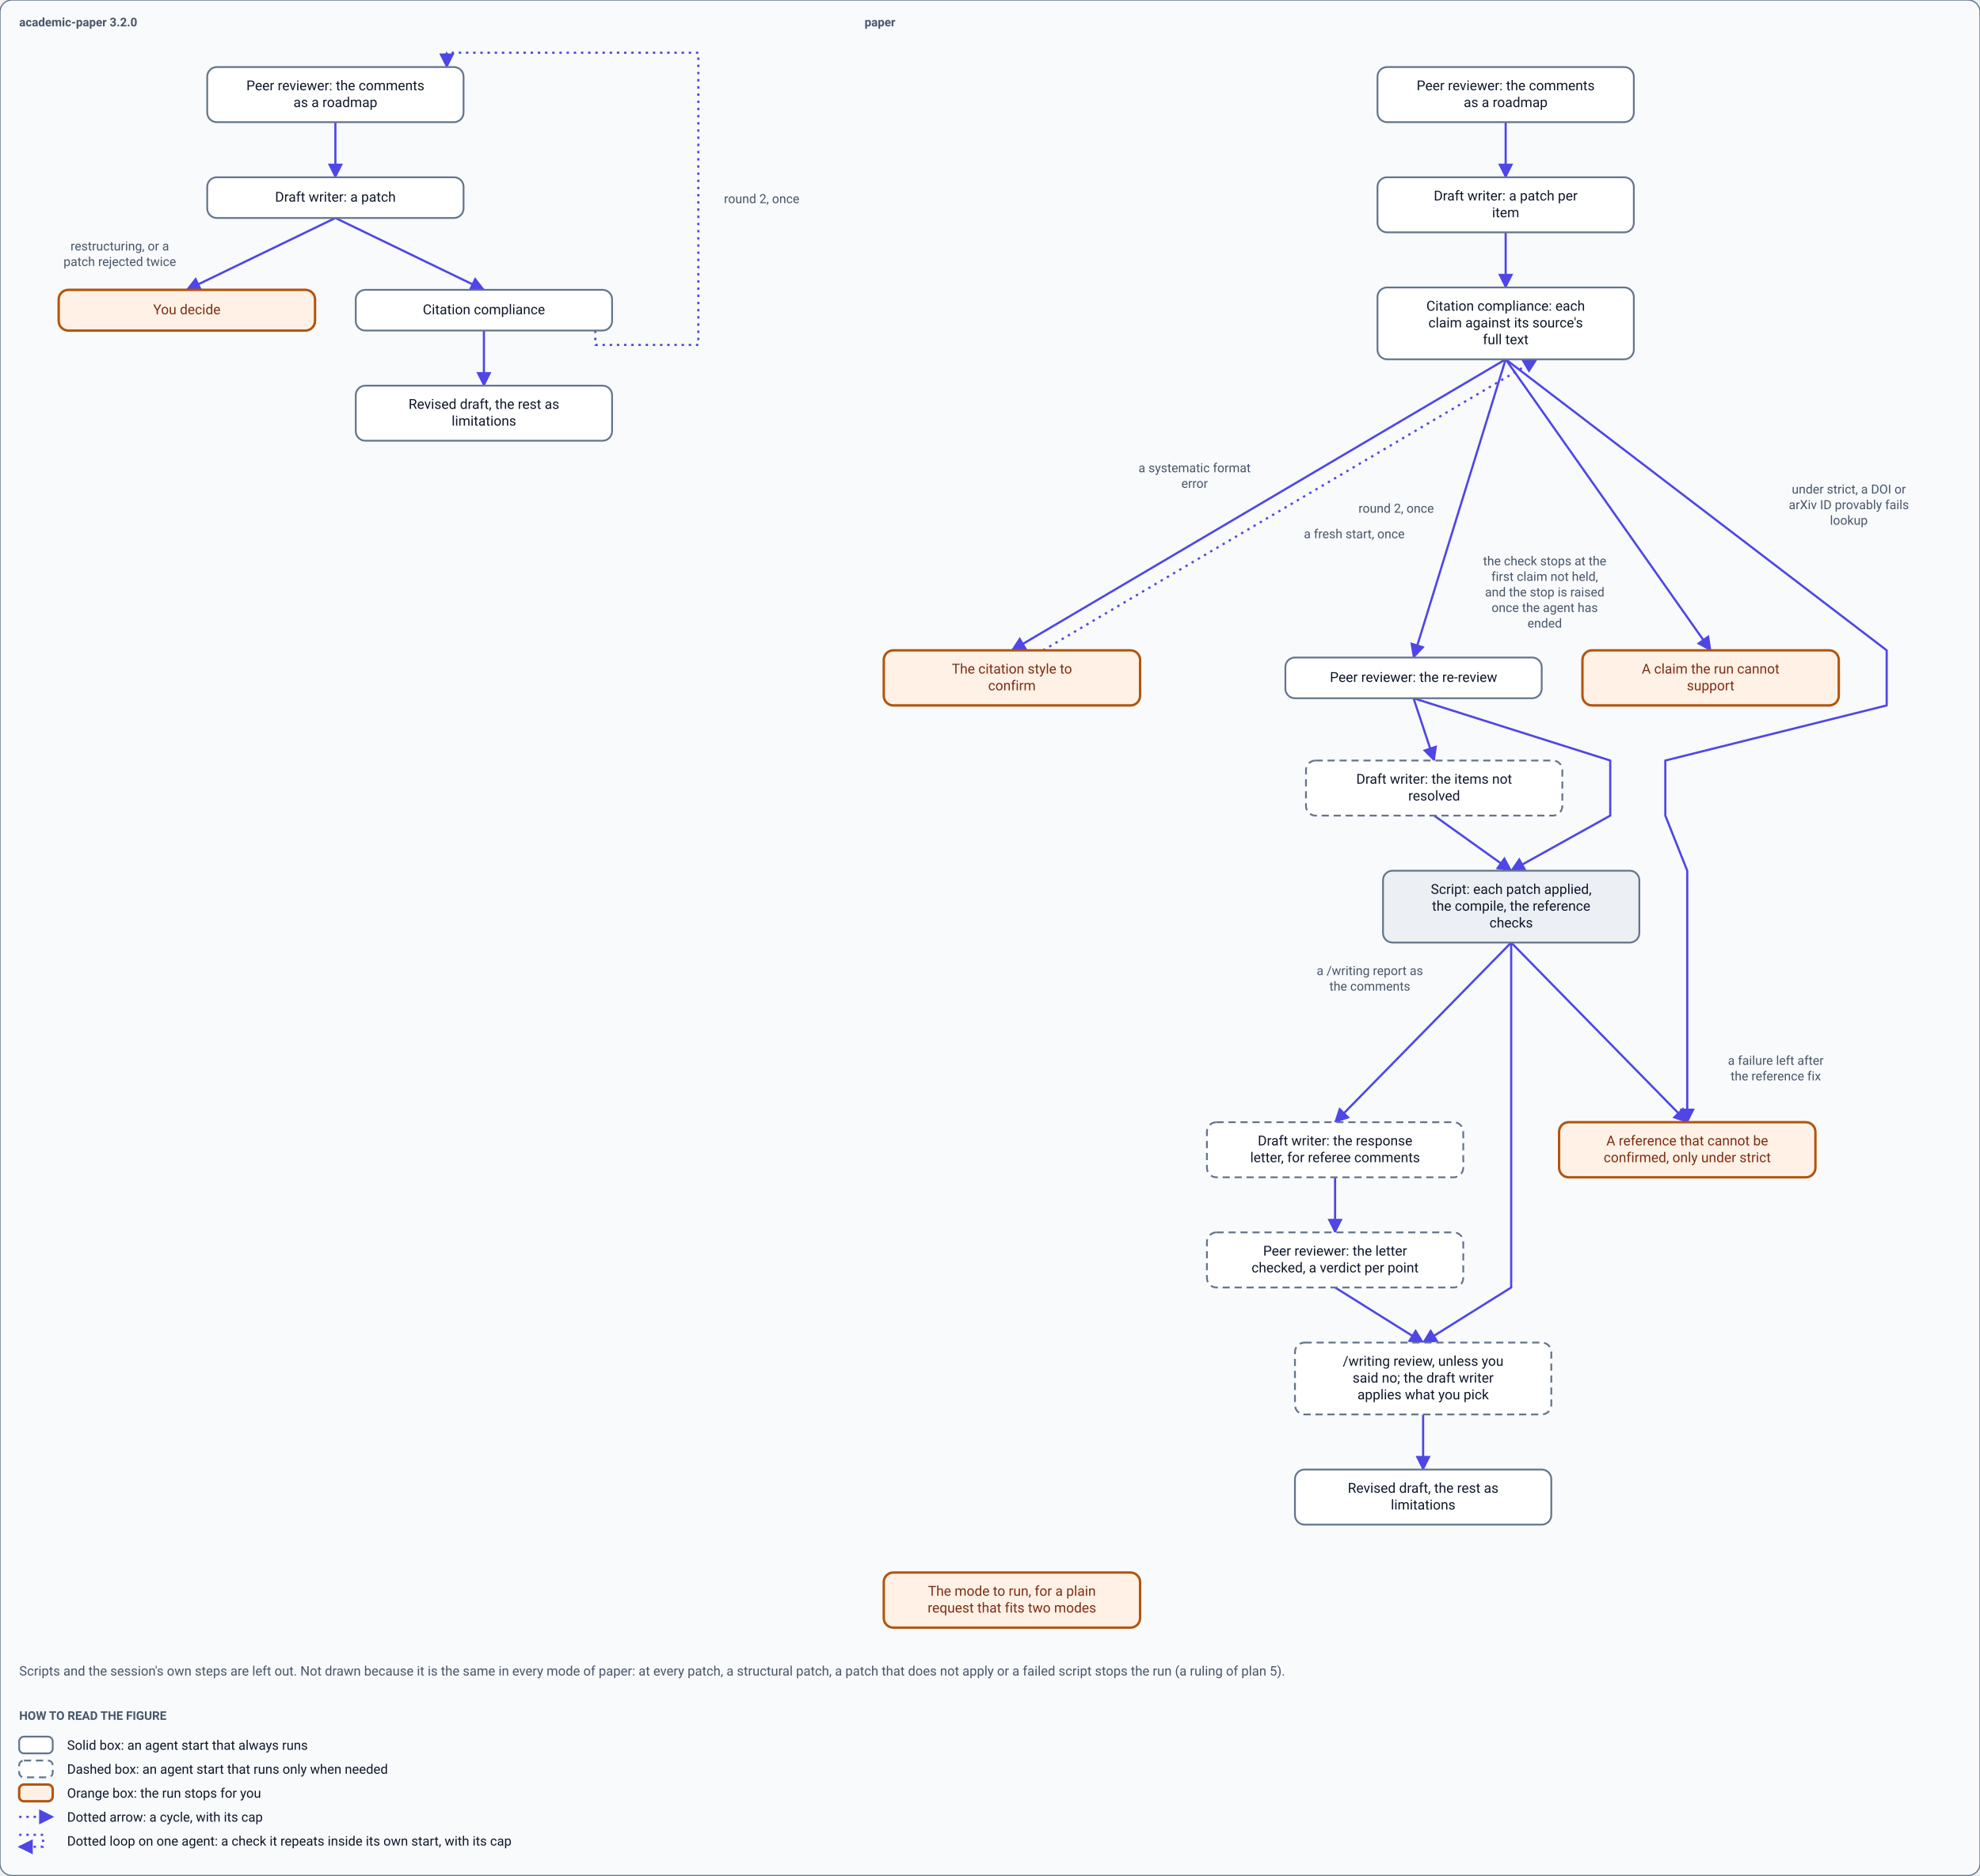
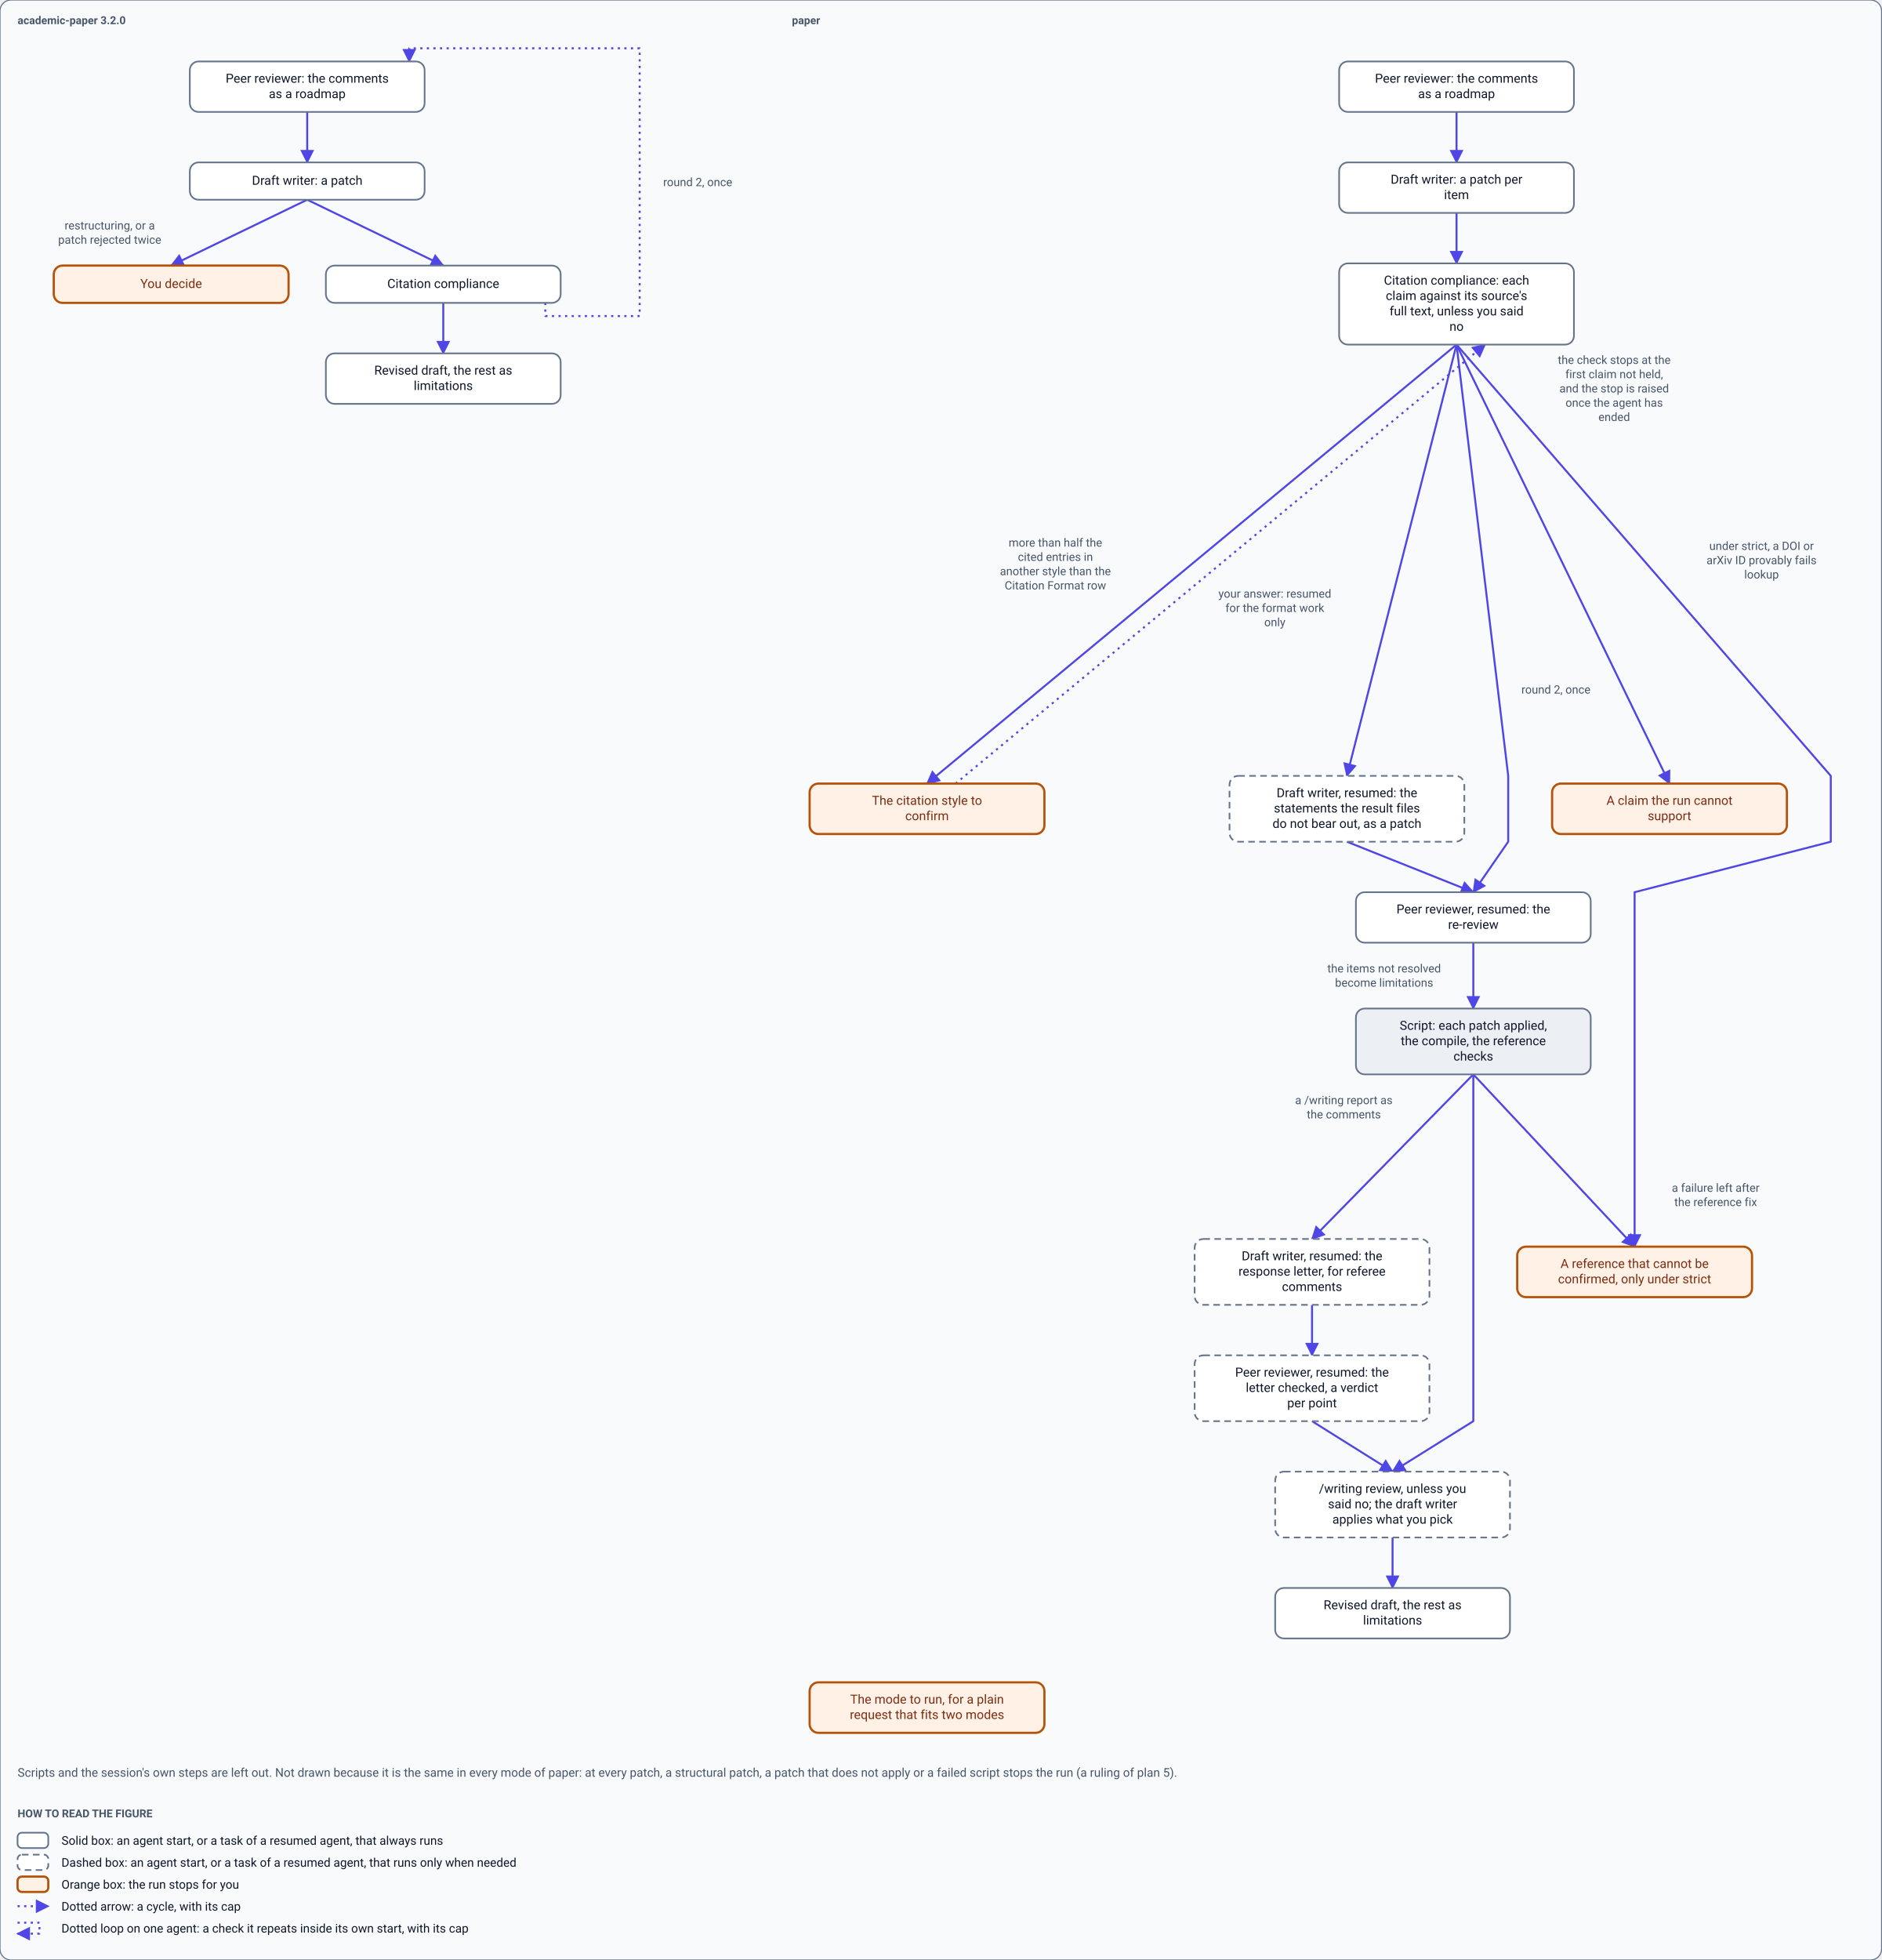
- <svg xmlns="http://www.w3.org/2000/svg" viewBox="0 0 1653 1566" width="1653" height="1566" role="img" aria-label="The revision mode, simple view. Boxes: academic-paper 3.2.0: Peer reviewer: the comments as a roadmap (agent); Draft writer: a patch (agent); You decide (stop); Citation compliance (agent); Revised draft, the rest as limitations (agent) | paper: Peer reviewer: the comments as a roadmap (agent); Draft writer: a patch per item (agent); Citation compliance: each claim against its source's full text (agent); The citation style to confirm (stop); A claim the run cannot support (stop); A reference that cannot be confirmed, only under strict (stop); Peer reviewer: the re-review (agent); Draft writer: the items not resolved (agent, only when needed); Script: each patch applied, the compile, the reference checks (script); Draft writer: the response letter, for referee comments (agent, only when needed); Peer reviewer: the letter checked, a verdict per point (agent, only when needed); /writing review, unless you said no; the draft writer applies what you pick (agent, only when needed); Revised draft, the rest as limitations (agent); The mode to run, for a plain request that fits two modes (stop).">
+ <svg xmlns="http://www.w3.org/2000/svg" viewBox="0 0 1714.9 1786" width="1714.9" height="1786" role="img" aria-label="The revision mode, simple view. Boxes: academic-paper 3.2.0: Peer reviewer: the comments as a roadmap (agent); Draft writer: a patch (agent); You decide (stop); Citation compliance (agent); Revised draft, the rest as limitations (agent) | paper: Peer reviewer: the comments as a roadmap (agent); Draft writer: a patch per item (agent); Citation compliance: each claim against its source's full text, unless you said no (agent); The citation style to confirm (stop); A claim the run cannot support (stop); A reference that cannot be confirmed, only under strict (stop); Draft writer, resumed: the statements the result files do not bear out, as a patch (agent, only when needed); Peer reviewer, resumed: the re-review (agent); Script: each patch applied, the compile, the reference checks (script); Draft writer, resumed: the response letter, for referee comments (agent, only when needed); Peer reviewer, resumed: the letter checked, a verdict per point (agent, only when needed); /writing review, unless you said no; the draft writer applies what you pick (agent, only when needed); Revised draft, the rest as limitations (agent); The mode to run, for a plain request that fits two modes (stop).">
  <defs>
    <marker id="arrow" viewBox="0 0 10 10" refX="9" refY="5" markerWidth="7" markerHeight="7" orient="auto">
      <path d="M0,0 L10,5 L0,10 z" fill="#4f46e5" />
    </marker>
  </defs>
-   <rect x="0" y="0" width="1653" height="1566" rx="10" fill="#f8fafc" stroke="#64748b" />
+   <rect x="0" y="0" width="1714.9" height="1786" rx="10" fill="#f8fafc" stroke="#64748b" />
  <text x="16" y="22" font-family="ui-sans-serif, -apple-system, 'Segoe UI', Roboto, Helvetica, Arial, sans-serif" font-size="10" fill="#475569" font-weight="700" text-anchor="start">academic-paper 3.2.0</text>
  <path d="M280,102 L280,148" fill="none" stroke="#4f46e5" stroke-width="1.8" marker-end="url(#arrow)" stroke-linejoin="round" />
  <path d="M280,182 L156,242" fill="none" stroke="#4f46e5" stroke-width="1.8" marker-end="url(#arrow)" stroke-linejoin="round" />
  <path d="M280,182 L404,242" fill="none" stroke="#4f46e5" stroke-width="1.8" marker-end="url(#arrow)" stroke-linejoin="round" />
  <path d="M404,276 L404,322" fill="none" stroke="#4f46e5" stroke-width="1.8" marker-end="url(#arrow)" stroke-linejoin="round" />
  <path d="M497,276 L497,288 L583,288 L583,44 L373,44 L373,56" fill="none" stroke="#4f46e5" stroke-width="1.8" stroke-dasharray="2 4" marker-end="url(#arrow)" stroke-linejoin="round" />
  <rect x="173" y="56" width="214" height="46" rx="8" fill="#ffffff" stroke="#64748b" stroke-width="1.5" />
  <text x="280" y="75.4" font-family="ui-sans-serif, -apple-system, 'Segoe UI', Roboto, Helvetica, Arial, sans-serif" font-size="11.5" fill="#0f172a" font-weight="400" text-anchor="middle">Peer reviewer: the comments</text>
  <text x="280" y="89.4" font-family="ui-sans-serif, -apple-system, 'Segoe UI', Roboto, Helvetica, Arial, sans-serif" font-size="11.5" fill="#0f172a" font-weight="400" text-anchor="middle">as a roadmap</text>
  <rect x="173" y="148" width="214" height="34" rx="8" fill="#ffffff" stroke="#64748b" stroke-width="1.5" />
  <text x="280" y="168.4" font-family="ui-sans-serif, -apple-system, 'Segoe UI', Roboto, Helvetica, Arial, sans-serif" font-size="11.5" fill="#0f172a" font-weight="400" text-anchor="middle">Draft writer: a patch</text>
  <rect x="49" y="242" width="214" height="34" rx="8" fill="#fff1e6" stroke="#b45309" stroke-width="2" />
  <text x="156" y="262.4" font-family="ui-sans-serif, -apple-system, 'Segoe UI', Roboto, Helvetica, Arial, sans-serif" font-size="11.5" fill="#7c2d12" font-weight="400" text-anchor="middle">You decide</text>
  <rect x="297" y="242" width="214" height="34" rx="8" fill="#ffffff" stroke="#64748b" stroke-width="1.5" />
  <text x="404" y="262.4" font-family="ui-sans-serif, -apple-system, 'Segoe UI', Roboto, Helvetica, Arial, sans-serif" font-size="11.5" fill="#0f172a" font-weight="400" text-anchor="middle">Citation compliance</text>
  <rect x="297" y="322" width="214" height="46" rx="8" fill="#ffffff" stroke="#64748b" stroke-width="1.5" />
  <text x="404" y="341.4" font-family="ui-sans-serif, -apple-system, 'Segoe UI', Roboto, Helvetica, Arial, sans-serif" font-size="11.5" fill="#0f172a" font-weight="400" text-anchor="middle">Revised draft, the rest as</text>
  <text x="404" y="355.4" font-family="ui-sans-serif, -apple-system, 'Segoe UI', Roboto, Helvetica, Arial, sans-serif" font-size="11.5" fill="#0f172a" font-weight="400" text-anchor="middle">limitations</text>
  <text x="100" y="209.1" font-family="ui-sans-serif, -apple-system, 'Segoe UI', Roboto, Helvetica, Arial, sans-serif" font-size="10.5" fill="#475569" font-weight="400" text-anchor="middle" stroke="#f8fafc" stroke-width="4" stroke-linejoin="round" paint-order="stroke">restructuring, or a</text>
  <text x="100" y="222.1" font-family="ui-sans-serif, -apple-system, 'Segoe UI', Roboto, Helvetica, Arial, sans-serif" font-size="10.5" fill="#475569" font-weight="400" text-anchor="middle" stroke="#f8fafc" stroke-width="4" stroke-linejoin="round" paint-order="stroke">patch rejected twice</text>
  <text x="635.9" y="169.6" font-family="ui-sans-serif, -apple-system, 'Segoe UI', Roboto, Helvetica, Arial, sans-serif" font-size="10.5" fill="#475569" font-weight="400" text-anchor="middle" stroke="#f8fafc" stroke-width="4" stroke-linejoin="round" paint-order="stroke">round 2, once</text>
  <text x="721.8" y="22" font-family="ui-sans-serif, -apple-system, 'Segoe UI', Roboto, Helvetica, Arial, sans-serif" font-size="10" fill="#475569" font-weight="700" text-anchor="start">paper</text>
-   <path d="M1257,102 L1257,148" fill="none" stroke="#4f46e5" stroke-width="1.8" marker-end="url(#arrow)" stroke-linejoin="round" />
-   <path d="M1257,194 L1257,240" fill="none" stroke="#4f46e5" stroke-width="1.8" marker-end="url(#arrow)" stroke-linejoin="round" />
-   <path d="M1257,300 L844.8,543" fill="none" stroke="#4f46e5" stroke-width="1.8" marker-end="url(#arrow)" stroke-linejoin="round" />
-   <path d="M1257,300 L1428.1,543" fill="none" stroke="#4f46e5" stroke-width="1.8" marker-end="url(#arrow)" stroke-linejoin="round" />
-   <path d="M1257,300 L1575.1,543 L1575.1,589 L1390.3,635 L1390.3,681 L1408.6,727 L1408.6,787 L1408.6,937" fill="none" stroke="#4f46e5" stroke-width="1.8" marker-end="url(#arrow)" stroke-linejoin="round" />
-   <path d="M1257,300 L1180.1,549" fill="none" stroke="#4f46e5" stroke-width="1.8" marker-end="url(#arrow)" stroke-linejoin="round" />
-   <path d="M1180.1,583 L1197.3,635" fill="none" stroke="#4f46e5" stroke-width="1.8" marker-end="url(#arrow)" stroke-linejoin="round" />
-   <path d="M1197.3,681 L1261.6,727" fill="none" stroke="#4f46e5" stroke-width="1.8" marker-end="url(#arrow)" stroke-linejoin="round" />
-   <path d="M1180.1,583 L1344.3,635 L1344.3,681 L1261.6,727" fill="none" stroke="#4f46e5" stroke-width="1.8" marker-end="url(#arrow)" stroke-linejoin="round" />
-   <path d="M1261.6,787 L1408.6,937" fill="none" stroke="#4f46e5" stroke-width="1.8" marker-end="url(#arrow)" stroke-linejoin="round" />
-   <path d="M1261.6,787 L1114.6,937" fill="none" stroke="#4f46e5" stroke-width="1.8" marker-end="url(#arrow)" stroke-linejoin="round" />
-   <path d="M1114.6,983 L1114.6,1029" fill="none" stroke="#4f46e5" stroke-width="1.8" marker-end="url(#arrow)" stroke-linejoin="round" />
-   <path d="M1114.6,1075 L1188.1,1121" fill="none" stroke="#4f46e5" stroke-width="1.8" marker-end="url(#arrow)" stroke-linejoin="round" />
-   <path d="M1261.6,787 L1261.6,937 L1261.6,983 L1261.6,1029 L1261.6,1075 L1188.1,1121" fill="none" stroke="#4f46e5" stroke-width="1.8" marker-end="url(#arrow)" stroke-linejoin="round" />
-   <path d="M1188.1,1181 L1188.1,1227" fill="none" stroke="#4f46e5" stroke-width="1.8" marker-end="url(#arrow)" stroke-linejoin="round" />
-   <path d="M870.8,543 L1283,300" fill="none" stroke="#4f46e5" stroke-width="1.8" stroke-dasharray="2 4" marker-end="url(#arrow)" stroke-linejoin="round" />
-   <rect x="1150" y="56" width="214" height="46" rx="8" fill="#ffffff" stroke="#64748b" stroke-width="1.5" />
-   <text x="1257" y="75.4" font-family="ui-sans-serif, -apple-system, 'Segoe UI', Roboto, Helvetica, Arial, sans-serif" font-size="11.5" fill="#0f172a" font-weight="400" text-anchor="middle">Peer reviewer: the comments</text>
-   <text x="1257" y="89.4" font-family="ui-sans-serif, -apple-system, 'Segoe UI', Roboto, Helvetica, Arial, sans-serif" font-size="11.5" fill="#0f172a" font-weight="400" text-anchor="middle">as a roadmap</text>
-   <rect x="1150" y="148" width="214" height="46" rx="8" fill="#ffffff" stroke="#64748b" stroke-width="1.5" />
-   <text x="1257" y="167.4" font-family="ui-sans-serif, -apple-system, 'Segoe UI', Roboto, Helvetica, Arial, sans-serif" font-size="11.5" fill="#0f172a" font-weight="400" text-anchor="middle">Draft writer: a patch per</text>
-   <text x="1257" y="181.4" font-family="ui-sans-serif, -apple-system, 'Segoe UI', Roboto, Helvetica, Arial, sans-serif" font-size="11.5" fill="#0f172a" font-weight="400" text-anchor="middle">item</text>
-   <rect x="1150" y="240" width="214" height="60" rx="8" fill="#ffffff" stroke="#64748b" stroke-width="1.5" />
-   <text x="1257" y="259.4" font-family="ui-sans-serif, -apple-system, 'Segoe UI', Roboto, Helvetica, Arial, sans-serif" font-size="11.5" fill="#0f172a" font-weight="400" text-anchor="middle">Citation compliance: each</text>
-   <text x="1257" y="273.4" font-family="ui-sans-serif, -apple-system, 'Segoe UI', Roboto, Helvetica, Arial, sans-serif" font-size="11.5" fill="#0f172a" font-weight="400" text-anchor="middle">claim against its source's</text>
-   <text x="1257" y="287.4" font-family="ui-sans-serif, -apple-system, 'Segoe UI', Roboto, Helvetica, Arial, sans-serif" font-size="11.5" fill="#0f172a" font-weight="400" text-anchor="middle">full text</text>
-   <rect x="737.8" y="543" width="214" height="46" rx="8" fill="#fff1e6" stroke="#b45309" stroke-width="2" />
-   <text x="844.8" y="562.4" font-family="ui-sans-serif, -apple-system, 'Segoe UI', Roboto, Helvetica, Arial, sans-serif" font-size="11.5" fill="#7c2d12" font-weight="400" text-anchor="middle">The citation style to</text>
-   <text x="844.8" y="576.4" font-family="ui-sans-serif, -apple-system, 'Segoe UI', Roboto, Helvetica, Arial, sans-serif" font-size="11.5" fill="#7c2d12" font-weight="400" text-anchor="middle">confirm</text>
-   <rect x="1321.1" y="543" width="214" height="46" rx="8" fill="#fff1e6" stroke="#b45309" stroke-width="2" />
-   <text x="1428.1" y="562.4" font-family="ui-sans-serif, -apple-system, 'Segoe UI', Roboto, Helvetica, Arial, sans-serif" font-size="11.5" fill="#7c2d12" font-weight="400" text-anchor="middle">A claim the run cannot</text>
-   <text x="1428.1" y="576.4" font-family="ui-sans-serif, -apple-system, 'Segoe UI', Roboto, Helvetica, Arial, sans-serif" font-size="11.5" fill="#7c2d12" font-weight="400" text-anchor="middle">support</text>
-   <rect x="1301.6" y="937" width="214" height="46" rx="8" fill="#fff1e6" stroke="#b45309" stroke-width="2" />
-   <text x="1408.6" y="956.4" font-family="ui-sans-serif, -apple-system, 'Segoe UI', Roboto, Helvetica, Arial, sans-serif" font-size="11.5" fill="#7c2d12" font-weight="400" text-anchor="middle">A reference that cannot be</text>
-   <text x="1408.6" y="970.4" font-family="ui-sans-serif, -apple-system, 'Segoe UI', Roboto, Helvetica, Arial, sans-serif" font-size="11.5" fill="#7c2d12" font-weight="400" text-anchor="middle">confirmed, only under strict</text>
-   <rect x="1073.1" y="549" width="214" height="34" rx="8" fill="#ffffff" stroke="#64748b" stroke-width="1.5" />
-   <text x="1180.1" y="569.4" font-family="ui-sans-serif, -apple-system, 'Segoe UI', Roboto, Helvetica, Arial, sans-serif" font-size="11.5" fill="#0f172a" font-weight="400" text-anchor="middle">Peer reviewer: the re-review</text>
-   <rect x="1090.3" y="635" width="214" height="46" rx="8" fill="#ffffff" stroke="#64748b" stroke-width="1.5" stroke-dasharray="6 4" />
-   <text x="1197.3" y="654.4" font-family="ui-sans-serif, -apple-system, 'Segoe UI', Roboto, Helvetica, Arial, sans-serif" font-size="11.5" fill="#0f172a" font-weight="400" text-anchor="middle">Draft writer: the items not</text>
-   <text x="1197.3" y="668.4" font-family="ui-sans-serif, -apple-system, 'Segoe UI', Roboto, Helvetica, Arial, sans-serif" font-size="11.5" fill="#0f172a" font-weight="400" text-anchor="middle">resolved</text>
-   <rect x="1154.6" y="727" width="214" height="60" rx="8" fill="#eceff3" stroke="#64748b" stroke-width="1.5" />
-   <text x="1261.6" y="746.4" font-family="ui-sans-serif, -apple-system, 'Segoe UI', Roboto, Helvetica, Arial, sans-serif" font-size="11.5" fill="#0f172a" font-weight="400" text-anchor="middle">Script: each patch applied,</text>
-   <text x="1261.6" y="760.4" font-family="ui-sans-serif, -apple-system, 'Segoe UI', Roboto, Helvetica, Arial, sans-serif" font-size="11.5" fill="#0f172a" font-weight="400" text-anchor="middle">the compile, the reference</text>
-   <text x="1261.6" y="774.4" font-family="ui-sans-serif, -apple-system, 'Segoe UI', Roboto, Helvetica, Arial, sans-serif" font-size="11.5" fill="#0f172a" font-weight="400" text-anchor="middle">checks</text>
-   <rect x="1007.6" y="937" width="214" height="46" rx="8" fill="#ffffff" stroke="#64748b" stroke-width="1.5" stroke-dasharray="6 4" />
-   <text x="1114.6" y="956.4" font-family="ui-sans-serif, -apple-system, 'Segoe UI', Roboto, Helvetica, Arial, sans-serif" font-size="11.5" fill="#0f172a" font-weight="400" text-anchor="middle">Draft writer: the response</text>
-   <text x="1114.6" y="970.4" font-family="ui-sans-serif, -apple-system, 'Segoe UI', Roboto, Helvetica, Arial, sans-serif" font-size="11.5" fill="#0f172a" font-weight="400" text-anchor="middle">letter, for referee comments</text>
-   <rect x="1007.6" y="1029" width="214" height="46" rx="8" fill="#ffffff" stroke="#64748b" stroke-width="1.5" stroke-dasharray="6 4" />
-   <text x="1114.6" y="1048.4" font-family="ui-sans-serif, -apple-system, 'Segoe UI', Roboto, Helvetica, Arial, sans-serif" font-size="11.5" fill="#0f172a" font-weight="400" text-anchor="middle">Peer reviewer: the letter</text>
-   <text x="1114.6" y="1062.4" font-family="ui-sans-serif, -apple-system, 'Segoe UI', Roboto, Helvetica, Arial, sans-serif" font-size="11.5" fill="#0f172a" font-weight="400" text-anchor="middle">checked, a verdict per point</text>
-   <rect x="1081.1" y="1121" width="214" height="60" rx="8" fill="#ffffff" stroke="#64748b" stroke-width="1.5" stroke-dasharray="6 4" />
-   <text x="1188.1" y="1140.4" font-family="ui-sans-serif, -apple-system, 'Segoe UI', Roboto, Helvetica, Arial, sans-serif" font-size="11.5" fill="#0f172a" font-weight="400" text-anchor="middle">/writing review, unless you</text>
-   <text x="1188.1" y="1154.4" font-family="ui-sans-serif, -apple-system, 'Segoe UI', Roboto, Helvetica, Arial, sans-serif" font-size="11.5" fill="#0f172a" font-weight="400" text-anchor="middle">said no; the draft writer</text>
-   <text x="1188.1" y="1168.4" font-family="ui-sans-serif, -apple-system, 'Segoe UI', Roboto, Helvetica, Arial, sans-serif" font-size="11.5" fill="#0f172a" font-weight="400" text-anchor="middle">applies what you pick</text>
-   <rect x="1081.1" y="1227" width="214" height="46" rx="8" fill="#ffffff" stroke="#64748b" stroke-width="1.5" />
-   <text x="1188.1" y="1246.4" font-family="ui-sans-serif, -apple-system, 'Segoe UI', Roboto, Helvetica, Arial, sans-serif" font-size="11.5" fill="#0f172a" font-weight="400" text-anchor="middle">Revised draft, the rest as</text>
-   <text x="1188.1" y="1260.4" font-family="ui-sans-serif, -apple-system, 'Segoe UI', Roboto, Helvetica, Arial, sans-serif" font-size="11.5" fill="#0f172a" font-weight="400" text-anchor="middle">limitations</text>
-   <rect x="737.8" y="1313" width="214" height="46" rx="8" fill="#fff1e6" stroke="#b45309" stroke-width="2" />
-   <text x="844.8" y="1332.4" font-family="ui-sans-serif, -apple-system, 'Segoe UI', Roboto, Helvetica, Arial, sans-serif" font-size="11.5" fill="#7c2d12" font-weight="400" text-anchor="middle">The mode to run, for a plain</text>
-   <text x="844.8" y="1346.4" font-family="ui-sans-serif, -apple-system, 'Segoe UI', Roboto, Helvetica, Arial, sans-serif" font-size="11.5" fill="#7c2d12" font-weight="400" text-anchor="middle">request that fits two modes</text>
-   <text x="997.3" y="394.3" font-family="ui-sans-serif, -apple-system, 'Segoe UI', Roboto, Helvetica, Arial, sans-serif" font-size="10.5" fill="#475569" font-weight="400" text-anchor="middle" stroke="#f8fafc" stroke-width="4" stroke-linejoin="round" paint-order="stroke">a systematic format</text>
-   <text x="997.3" y="407.3" font-family="ui-sans-serif, -apple-system, 'Segoe UI', Roboto, Helvetica, Arial, sans-serif" font-size="10.5" fill="#475569" font-weight="400" text-anchor="middle" stroke="#f8fafc" stroke-width="4" stroke-linejoin="round" paint-order="stroke">error</text>
-   <text x="1289.6" y="472" font-family="ui-sans-serif, -apple-system, 'Segoe UI', Roboto, Helvetica, Arial, sans-serif" font-size="10.5" fill="#475569" font-weight="400" text-anchor="middle" stroke="#f8fafc" stroke-width="4" stroke-linejoin="round" paint-order="stroke">the check stops at the</text>
-   <text x="1289.6" y="485" font-family="ui-sans-serif, -apple-system, 'Segoe UI', Roboto, Helvetica, Arial, sans-serif" font-size="10.5" fill="#475569" font-weight="400" text-anchor="middle" stroke="#f8fafc" stroke-width="4" stroke-linejoin="round" paint-order="stroke">first claim not held,</text>
-   <text x="1289.6" y="498" font-family="ui-sans-serif, -apple-system, 'Segoe UI', Roboto, Helvetica, Arial, sans-serif" font-size="10.5" fill="#475569" font-weight="400" text-anchor="middle" stroke="#f8fafc" stroke-width="4" stroke-linejoin="round" paint-order="stroke">and the stop is raised</text>
-   <text x="1289.6" y="511" font-family="ui-sans-serif, -apple-system, 'Segoe UI', Roboto, Helvetica, Arial, sans-serif" font-size="10.5" fill="#475569" font-weight="400" text-anchor="middle" stroke="#f8fafc" stroke-width="4" stroke-linejoin="round" paint-order="stroke">once the agent has</text>
-   <text x="1289.6" y="524" font-family="ui-sans-serif, -apple-system, 'Segoe UI', Roboto, Helvetica, Arial, sans-serif" font-size="10.5" fill="#475569" font-weight="400" text-anchor="middle" stroke="#f8fafc" stroke-width="4" stroke-linejoin="round" paint-order="stroke">ended</text>
-   <text x="1543.5" y="412.1" font-family="ui-sans-serif, -apple-system, 'Segoe UI', Roboto, Helvetica, Arial, sans-serif" font-size="10.5" fill="#475569" font-weight="400" text-anchor="middle" stroke="#f8fafc" stroke-width="4" stroke-linejoin="round" paint-order="stroke">under strict, a DOI or</text>
-   <text x="1543.5" y="425.1" font-family="ui-sans-serif, -apple-system, 'Segoe UI', Roboto, Helvetica, Arial, sans-serif" font-size="10.5" fill="#475569" font-weight="400" text-anchor="middle" stroke="#f8fafc" stroke-width="4" stroke-linejoin="round" paint-order="stroke">arXiv ID provably fails</text>
-   <text x="1543.5" y="438.1" font-family="ui-sans-serif, -apple-system, 'Segoe UI', Roboto, Helvetica, Arial, sans-serif" font-size="10.5" fill="#475569" font-weight="400" text-anchor="middle" stroke="#f8fafc" stroke-width="4" stroke-linejoin="round" paint-order="stroke">lookup</text>
-   <text x="1165.6" y="428.1" font-family="ui-sans-serif, -apple-system, 'Segoe UI', Roboto, Helvetica, Arial, sans-serif" font-size="10.5" fill="#475569" font-weight="400" text-anchor="middle" stroke="#f8fafc" stroke-width="4" stroke-linejoin="round" paint-order="stroke">round 2, once</text>
-   <text x="1482.5" y="889.1" font-family="ui-sans-serif, -apple-system, 'Segoe UI', Roboto, Helvetica, Arial, sans-serif" font-size="10.5" fill="#475569" font-weight="400" text-anchor="middle" stroke="#f8fafc" stroke-width="4" stroke-linejoin="round" paint-order="stroke">a failure left after</text>
-   <text x="1482.5" y="902.1" font-family="ui-sans-serif, -apple-system, 'Segoe UI', Roboto, Helvetica, Arial, sans-serif" font-size="10.5" fill="#475569" font-weight="400" text-anchor="middle" stroke="#f8fafc" stroke-width="4" stroke-linejoin="round" paint-order="stroke">the reference fix</text>
-   <text x="1143.6" y="814.1" font-family="ui-sans-serif, -apple-system, 'Segoe UI', Roboto, Helvetica, Arial, sans-serif" font-size="10.5" fill="#475569" font-weight="400" text-anchor="middle" stroke="#f8fafc" stroke-width="4" stroke-linejoin="round" paint-order="stroke">a /writing report as</text>
-   <text x="1143.6" y="827.1" font-family="ui-sans-serif, -apple-system, 'Segoe UI', Roboto, Helvetica, Arial, sans-serif" font-size="10.5" fill="#475569" font-weight="400" text-anchor="middle" stroke="#f8fafc" stroke-width="4" stroke-linejoin="round" paint-order="stroke">the comments</text>
-   <text x="1130.6" y="449.4" font-family="ui-sans-serif, -apple-system, 'Segoe UI', Roboto, Helvetica, Arial, sans-serif" font-size="10.5" fill="#475569" font-weight="400" text-anchor="middle" stroke="#f8fafc" stroke-width="4" stroke-linejoin="round" paint-order="stroke">a fresh start, once</text>
-   <text x="16" y="1399" font-family="ui-sans-serif, -apple-system, 'Segoe UI', Roboto, Helvetica, Arial, sans-serif" font-size="11" fill="#475569" font-weight="400" text-anchor="start">Scripts and the session's own steps are left out. Not drawn because it is the same in every mode of paper: at every patch, a structural patch, a patch that does not apply or a failed script stops the run (a ruling of plan 5).</text>
-   <text x="16" y="1436" font-family="ui-sans-serif, -apple-system, 'Segoe UI', Roboto, Helvetica, Arial, sans-serif" font-size="10" fill="#475569" font-weight="700" text-anchor="start">HOW TO READ THE FIGURE</text>
-   <rect x="16" y="1450" width="28" height="14" rx="4" fill="#ffffff" stroke="#64748b" stroke-width="1.5" />
-   <text x="56" y="1461" font-family="ui-sans-serif, -apple-system, 'Segoe UI', Roboto, Helvetica, Arial, sans-serif" font-size="11" fill="#0f172a" font-weight="400" text-anchor="start">Solid box: an agent start that always runs</text>
-   <rect x="16" y="1470" width="28" height="14" rx="4" fill="#ffffff" stroke="#64748b" stroke-width="1.5" stroke-dasharray="6 4" />
-   <text x="56" y="1481" font-family="ui-sans-serif, -apple-system, 'Segoe UI', Roboto, Helvetica, Arial, sans-serif" font-size="11" fill="#0f172a" font-weight="400" text-anchor="start">Dashed box: an agent start that runs only when needed</text>
-   <rect x="16" y="1490" width="28" height="14" rx="4" fill="#fff1e6" stroke="#b45309" stroke-width="2" />
-   <text x="56" y="1501" font-family="ui-sans-serif, -apple-system, 'Segoe UI', Roboto, Helvetica, Arial, sans-serif" font-size="11" fill="#0f172a" font-weight="400" text-anchor="start">Orange box: the run stops for you</text>
-   <path d="M16,1517 L44,1517" fill="none" stroke="#4f46e5" stroke-width="1.8" stroke-dasharray="2 4" marker-end="url(#arrow)" stroke-linejoin="round" />
-   <text x="56" y="1521" font-family="ui-sans-serif, -apple-system, 'Segoe UI', Roboto, Helvetica, Arial, sans-serif" font-size="11" fill="#0f172a" font-weight="400" text-anchor="start">Dotted arrow: a cycle, with its cap</text>
-   <path d="M16,1532 L36,1532 L36,1542 L16,1542" fill="none" stroke="#4f46e5" stroke-width="1.8" stroke-dasharray="2 4" marker-end="url(#arrow)" stroke-linejoin="round" />
-   <text x="56" y="1541" font-family="ui-sans-serif, -apple-system, 'Segoe UI', Roboto, Helvetica, Arial, sans-serif" font-size="11" fill="#0f172a" font-weight="400" text-anchor="start">Dotted loop on one agent: a check it repeats inside its own start, with its cap</text>
+   <path d="M1327.5,102 L1327.5,148" fill="none" stroke="#4f46e5" stroke-width="1.8" marker-end="url(#arrow)" stroke-linejoin="round" />
+   <path d="M1327.5,194 L1327.5,240" fill="none" stroke="#4f46e5" stroke-width="1.8" marker-end="url(#arrow)" stroke-linejoin="round" />
+   <path d="M1327.5,314 L844.9,714" fill="none" stroke="#4f46e5" stroke-width="1.8" marker-end="url(#arrow)" stroke-linejoin="round" />
+   <path d="M1327.5,314 L1521.6,714" fill="none" stroke="#4f46e5" stroke-width="1.8" marker-end="url(#arrow)" stroke-linejoin="round" />
+   <path d="M1327.5,314 L1668.6,707 L1668.6,767 L1489.8,813 L1489.8,859 L1489.8,919 L1489.8,979 L1489.8,1136" fill="none" stroke="#4f46e5" stroke-width="1.8" marker-end="url(#arrow)" stroke-linejoin="round" />
+   <path d="M1327.5,314 L1227.6,707" fill="none" stroke="#4f46e5" stroke-width="1.8" marker-end="url(#arrow)" stroke-linejoin="round" />
+   <path d="M1227.6,767 L1342.8,813" fill="none" stroke="#4f46e5" stroke-width="1.8" marker-end="url(#arrow)" stroke-linejoin="round" />
+   <path d="M1327.5,314 L1374.6,707 L1374.6,767 L1342.8,813" fill="none" stroke="#4f46e5" stroke-width="1.8" marker-end="url(#arrow)" stroke-linejoin="round" />
+   <path d="M1342.8,859 L1342.8,919" fill="none" stroke="#4f46e5" stroke-width="1.8" marker-end="url(#arrow)" stroke-linejoin="round" />
+   <path d="M1342.8,979 L1489.8,1136" fill="none" stroke="#4f46e5" stroke-width="1.8" marker-end="url(#arrow)" stroke-linejoin="round" />
+   <path d="M1342.8,979 L1195.8,1129" fill="none" stroke="#4f46e5" stroke-width="1.8" marker-end="url(#arrow)" stroke-linejoin="round" />
+   <path d="M1195.8,1189 L1195.8,1235" fill="none" stroke="#4f46e5" stroke-width="1.8" marker-end="url(#arrow)" stroke-linejoin="round" />
+   <path d="M1195.8,1295 L1269.2,1341" fill="none" stroke="#4f46e5" stroke-width="1.8" marker-end="url(#arrow)" stroke-linejoin="round" />
+   <path d="M1342.8,979 L1342.8,1129 L1342.8,1189 L1342.8,1235 L1342.8,1295 L1269.2,1341" fill="none" stroke="#4f46e5" stroke-width="1.8" marker-end="url(#arrow)" stroke-linejoin="round" />
+   <path d="M1269.2,1401 L1269.2,1447" fill="none" stroke="#4f46e5" stroke-width="1.8" marker-end="url(#arrow)" stroke-linejoin="round" />
+   <path d="M870.9,714 L1353.5,314" fill="none" stroke="#4f46e5" stroke-width="1.8" stroke-dasharray="2 4" marker-end="url(#arrow)" stroke-linejoin="round" />
+   <rect x="1220.5" y="56" width="214" height="46" rx="8" fill="#ffffff" stroke="#64748b" stroke-width="1.5" />
+   <text x="1327.5" y="75.4" font-family="ui-sans-serif, -apple-system, 'Segoe UI', Roboto, Helvetica, Arial, sans-serif" font-size="11.5" fill="#0f172a" font-weight="400" text-anchor="middle">Peer reviewer: the comments</text>
+   <text x="1327.5" y="89.4" font-family="ui-sans-serif, -apple-system, 'Segoe UI', Roboto, Helvetica, Arial, sans-serif" font-size="11.5" fill="#0f172a" font-weight="400" text-anchor="middle">as a roadmap</text>
+   <rect x="1220.5" y="148" width="214" height="46" rx="8" fill="#ffffff" stroke="#64748b" stroke-width="1.5" />
+   <text x="1327.5" y="167.4" font-family="ui-sans-serif, -apple-system, 'Segoe UI', Roboto, Helvetica, Arial, sans-serif" font-size="11.5" fill="#0f172a" font-weight="400" text-anchor="middle">Draft writer: a patch per</text>
+   <text x="1327.5" y="181.4" font-family="ui-sans-serif, -apple-system, 'Segoe UI', Roboto, Helvetica, Arial, sans-serif" font-size="11.5" fill="#0f172a" font-weight="400" text-anchor="middle">item</text>
+   <rect x="1220.5" y="240" width="214" height="74" rx="8" fill="#ffffff" stroke="#64748b" stroke-width="1.5" />
+   <text x="1327.5" y="259.4" font-family="ui-sans-serif, -apple-system, 'Segoe UI', Roboto, Helvetica, Arial, sans-serif" font-size="11.5" fill="#0f172a" font-weight="400" text-anchor="middle">Citation compliance: each</text>
+   <text x="1327.5" y="273.4" font-family="ui-sans-serif, -apple-system, 'Segoe UI', Roboto, Helvetica, Arial, sans-serif" font-size="11.5" fill="#0f172a" font-weight="400" text-anchor="middle">claim against its source's</text>
+   <text x="1327.5" y="287.4" font-family="ui-sans-serif, -apple-system, 'Segoe UI', Roboto, Helvetica, Arial, sans-serif" font-size="11.5" fill="#0f172a" font-weight="400" text-anchor="middle">full text, unless you said</text>
+   <text x="1327.5" y="301.4" font-family="ui-sans-serif, -apple-system, 'Segoe UI', Roboto, Helvetica, Arial, sans-serif" font-size="11.5" fill="#0f172a" font-weight="400" text-anchor="middle">no</text>
+   <rect x="737.9" y="714" width="214" height="46" rx="8" fill="#fff1e6" stroke="#b45309" stroke-width="2" />
+   <text x="844.9" y="733.4" font-family="ui-sans-serif, -apple-system, 'Segoe UI', Roboto, Helvetica, Arial, sans-serif" font-size="11.5" fill="#7c2d12" font-weight="400" text-anchor="middle">The citation style to</text>
+   <text x="844.9" y="747.4" font-family="ui-sans-serif, -apple-system, 'Segoe UI', Roboto, Helvetica, Arial, sans-serif" font-size="11.5" fill="#7c2d12" font-weight="400" text-anchor="middle">confirm</text>
+   <rect x="1414.6" y="714" width="214" height="46" rx="8" fill="#fff1e6" stroke="#b45309" stroke-width="2" />
+   <text x="1521.6" y="733.4" font-family="ui-sans-serif, -apple-system, 'Segoe UI', Roboto, Helvetica, Arial, sans-serif" font-size="11.5" fill="#7c2d12" font-weight="400" text-anchor="middle">A claim the run cannot</text>
+   <text x="1521.6" y="747.4" font-family="ui-sans-serif, -apple-system, 'Segoe UI', Roboto, Helvetica, Arial, sans-serif" font-size="11.5" fill="#7c2d12" font-weight="400" text-anchor="middle">support</text>
+   <rect x="1382.8" y="1136" width="214" height="46" rx="8" fill="#fff1e6" stroke="#b45309" stroke-width="2" />
+   <text x="1489.8" y="1155.4" font-family="ui-sans-serif, -apple-system, 'Segoe UI', Roboto, Helvetica, Arial, sans-serif" font-size="11.5" fill="#7c2d12" font-weight="400" text-anchor="middle">A reference that cannot be</text>
+   <text x="1489.8" y="1169.4" font-family="ui-sans-serif, -apple-system, 'Segoe UI', Roboto, Helvetica, Arial, sans-serif" font-size="11.5" fill="#7c2d12" font-weight="400" text-anchor="middle">confirmed, only under strict</text>
+   <rect x="1120.6" y="707" width="214" height="60" rx="8" fill="#ffffff" stroke="#64748b" stroke-width="1.5" stroke-dasharray="6 4" />
+   <text x="1227.6" y="726.4" font-family="ui-sans-serif, -apple-system, 'Segoe UI', Roboto, Helvetica, Arial, sans-serif" font-size="11.5" fill="#0f172a" font-weight="400" text-anchor="middle">Draft writer, resumed: the</text>
+   <text x="1227.6" y="740.4" font-family="ui-sans-serif, -apple-system, 'Segoe UI', Roboto, Helvetica, Arial, sans-serif" font-size="11.5" fill="#0f172a" font-weight="400" text-anchor="middle">statements the result files</text>
+   <text x="1227.6" y="754.4" font-family="ui-sans-serif, -apple-system, 'Segoe UI', Roboto, Helvetica, Arial, sans-serif" font-size="11.5" fill="#0f172a" font-weight="400" text-anchor="middle">do not bear out, as a patch</text>
+   <rect x="1235.8" y="813" width="214" height="46" rx="8" fill="#ffffff" stroke="#64748b" stroke-width="1.5" />
+   <text x="1342.8" y="832.4" font-family="ui-sans-serif, -apple-system, 'Segoe UI', Roboto, Helvetica, Arial, sans-serif" font-size="11.5" fill="#0f172a" font-weight="400" text-anchor="middle">Peer reviewer, resumed: the</text>
+   <text x="1342.8" y="846.4" font-family="ui-sans-serif, -apple-system, 'Segoe UI', Roboto, Helvetica, Arial, sans-serif" font-size="11.5" fill="#0f172a" font-weight="400" text-anchor="middle">re-review</text>
+   <rect x="1235.8" y="919" width="214" height="60" rx="8" fill="#eceff3" stroke="#64748b" stroke-width="1.5" />
+   <text x="1342.8" y="938.4" font-family="ui-sans-serif, -apple-system, 'Segoe UI', Roboto, Helvetica, Arial, sans-serif" font-size="11.5" fill="#0f172a" font-weight="400" text-anchor="middle">Script: each patch applied,</text>
+   <text x="1342.8" y="952.4" font-family="ui-sans-serif, -apple-system, 'Segoe UI', Roboto, Helvetica, Arial, sans-serif" font-size="11.5" fill="#0f172a" font-weight="400" text-anchor="middle">the compile, the reference</text>
+   <text x="1342.8" y="966.4" font-family="ui-sans-serif, -apple-system, 'Segoe UI', Roboto, Helvetica, Arial, sans-serif" font-size="11.5" fill="#0f172a" font-weight="400" text-anchor="middle">checks</text>
+   <rect x="1088.8" y="1129" width="214" height="60" rx="8" fill="#ffffff" stroke="#64748b" stroke-width="1.5" stroke-dasharray="6 4" />
+   <text x="1195.8" y="1148.4" font-family="ui-sans-serif, -apple-system, 'Segoe UI', Roboto, Helvetica, Arial, sans-serif" font-size="11.5" fill="#0f172a" font-weight="400" text-anchor="middle">Draft writer, resumed: the</text>
+   <text x="1195.8" y="1162.4" font-family="ui-sans-serif, -apple-system, 'Segoe UI', Roboto, Helvetica, Arial, sans-serif" font-size="11.5" fill="#0f172a" font-weight="400" text-anchor="middle">response letter, for referee</text>
+   <text x="1195.8" y="1176.4" font-family="ui-sans-serif, -apple-system, 'Segoe UI', Roboto, Helvetica, Arial, sans-serif" font-size="11.5" fill="#0f172a" font-weight="400" text-anchor="middle">comments</text>
+   <rect x="1088.8" y="1235" width="214" height="60" rx="8" fill="#ffffff" stroke="#64748b" stroke-width="1.5" stroke-dasharray="6 4" />
+   <text x="1195.8" y="1254.4" font-family="ui-sans-serif, -apple-system, 'Segoe UI', Roboto, Helvetica, Arial, sans-serif" font-size="11.5" fill="#0f172a" font-weight="400" text-anchor="middle">Peer reviewer, resumed: the</text>
+   <text x="1195.8" y="1268.4" font-family="ui-sans-serif, -apple-system, 'Segoe UI', Roboto, Helvetica, Arial, sans-serif" font-size="11.5" fill="#0f172a" font-weight="400" text-anchor="middle">letter checked, a verdict</text>
+   <text x="1195.8" y="1282.4" font-family="ui-sans-serif, -apple-system, 'Segoe UI', Roboto, Helvetica, Arial, sans-serif" font-size="11.5" fill="#0f172a" font-weight="400" text-anchor="middle">per point</text>
+   <rect x="1162.2" y="1341" width="214" height="60" rx="8" fill="#ffffff" stroke="#64748b" stroke-width="1.5" stroke-dasharray="6 4" />
+   <text x="1269.2" y="1360.4" font-family="ui-sans-serif, -apple-system, 'Segoe UI', Roboto, Helvetica, Arial, sans-serif" font-size="11.5" fill="#0f172a" font-weight="400" text-anchor="middle">/writing review, unless you</text>
+   <text x="1269.2" y="1374.4" font-family="ui-sans-serif, -apple-system, 'Segoe UI', Roboto, Helvetica, Arial, sans-serif" font-size="11.5" fill="#0f172a" font-weight="400" text-anchor="middle">said no; the draft writer</text>
+   <text x="1269.2" y="1388.4" font-family="ui-sans-serif, -apple-system, 'Segoe UI', Roboto, Helvetica, Arial, sans-serif" font-size="11.5" fill="#0f172a" font-weight="400" text-anchor="middle">applies what you pick</text>
+   <rect x="1162.2" y="1447" width="214" height="46" rx="8" fill="#ffffff" stroke="#64748b" stroke-width="1.5" />
+   <text x="1269.2" y="1466.4" font-family="ui-sans-serif, -apple-system, 'Segoe UI', Roboto, Helvetica, Arial, sans-serif" font-size="11.5" fill="#0f172a" font-weight="400" text-anchor="middle">Revised draft, the rest as</text>
+   <text x="1269.2" y="1480.4" font-family="ui-sans-serif, -apple-system, 'Segoe UI', Roboto, Helvetica, Arial, sans-serif" font-size="11.5" fill="#0f172a" font-weight="400" text-anchor="middle">limitations</text>
+   <rect x="737.9" y="1533" width="214" height="46" rx="8" fill="#fff1e6" stroke="#b45309" stroke-width="2" />
+   <text x="844.9" y="1552.4" font-family="ui-sans-serif, -apple-system, 'Segoe UI', Roboto, Helvetica, Arial, sans-serif" font-size="11.5" fill="#7c2d12" font-weight="400" text-anchor="middle">The mode to run, for a plain</text>
+   <text x="844.9" y="1566.4" font-family="ui-sans-serif, -apple-system, 'Segoe UI', Roboto, Helvetica, Arial, sans-serif" font-size="11.5" fill="#7c2d12" font-weight="400" text-anchor="middle">request that fits two modes</text>
+   <text x="961.9" y="498.1" font-family="ui-sans-serif, -apple-system, 'Segoe UI', Roboto, Helvetica, Arial, sans-serif" font-size="10.5" fill="#475569" font-weight="400" text-anchor="middle" stroke="#f8fafc" stroke-width="4" stroke-linejoin="round" paint-order="stroke">more than half the</text>
+   <text x="961.9" y="511.1" font-family="ui-sans-serif, -apple-system, 'Segoe UI', Roboto, Helvetica, Arial, sans-serif" font-size="10.5" fill="#475569" font-weight="400" text-anchor="middle" stroke="#f8fafc" stroke-width="4" stroke-linejoin="round" paint-order="stroke">cited entries in</text>
+   <text x="961.9" y="524.1" font-family="ui-sans-serif, -apple-system, 'Segoe UI', Roboto, Helvetica, Arial, sans-serif" font-size="10.5" fill="#475569" font-weight="400" text-anchor="middle" stroke="#f8fafc" stroke-width="4" stroke-linejoin="round" paint-order="stroke">another style than the</text>
+   <text x="961.9" y="537.1" font-family="ui-sans-serif, -apple-system, 'Segoe UI', Roboto, Helvetica, Arial, sans-serif" font-size="10.5" fill="#475569" font-weight="400" text-anchor="middle" stroke="#f8fafc" stroke-width="4" stroke-linejoin="round" paint-order="stroke">Citation Format row</text>
+   <text x="1471.2" y="331.6" font-family="ui-sans-serif, -apple-system, 'Segoe UI', Roboto, Helvetica, Arial, sans-serif" font-size="10.5" fill="#475569" font-weight="400" text-anchor="middle" stroke="#f8fafc" stroke-width="4" stroke-linejoin="round" paint-order="stroke">the check stops at the</text>
+   <text x="1471.2" y="344.6" font-family="ui-sans-serif, -apple-system, 'Segoe UI', Roboto, Helvetica, Arial, sans-serif" font-size="10.5" fill="#475569" font-weight="400" text-anchor="middle" stroke="#f8fafc" stroke-width="4" stroke-linejoin="round" paint-order="stroke">first claim not held,</text>
+   <text x="1471.2" y="357.6" font-family="ui-sans-serif, -apple-system, 'Segoe UI', Roboto, Helvetica, Arial, sans-serif" font-size="10.5" fill="#475569" font-weight="400" text-anchor="middle" stroke="#f8fafc" stroke-width="4" stroke-linejoin="round" paint-order="stroke">and the stop is raised</text>
+   <text x="1471.2" y="370.6" font-family="ui-sans-serif, -apple-system, 'Segoe UI', Roboto, Helvetica, Arial, sans-serif" font-size="10.5" fill="#475569" font-weight="400" text-anchor="middle" stroke="#f8fafc" stroke-width="4" stroke-linejoin="round" paint-order="stroke">once the agent has</text>
+   <text x="1471.2" y="383.6" font-family="ui-sans-serif, -apple-system, 'Segoe UI', Roboto, Helvetica, Arial, sans-serif" font-size="10.5" fill="#475569" font-weight="400" text-anchor="middle" stroke="#f8fafc" stroke-width="4" stroke-linejoin="round" paint-order="stroke">ended</text>
+   <text x="1605.5" y="501.1" font-family="ui-sans-serif, -apple-system, 'Segoe UI', Roboto, Helvetica, Arial, sans-serif" font-size="10.5" fill="#475569" font-weight="400" text-anchor="middle" stroke="#f8fafc" stroke-width="4" stroke-linejoin="round" paint-order="stroke">under strict, a DOI or</text>
+   <text x="1605.5" y="514.1" font-family="ui-sans-serif, -apple-system, 'Segoe UI', Roboto, Helvetica, Arial, sans-serif" font-size="10.5" fill="#475569" font-weight="400" text-anchor="middle" stroke="#f8fafc" stroke-width="4" stroke-linejoin="round" paint-order="stroke">arXiv ID provably fails</text>
+   <text x="1605.5" y="527.1" font-family="ui-sans-serif, -apple-system, 'Segoe UI', Roboto, Helvetica, Arial, sans-serif" font-size="10.5" fill="#475569" font-weight="400" text-anchor="middle" stroke="#f8fafc" stroke-width="4" stroke-linejoin="round" paint-order="stroke">lookup</text>
+   <text x="1418.1" y="632" font-family="ui-sans-serif, -apple-system, 'Segoe UI', Roboto, Helvetica, Arial, sans-serif" font-size="10.5" fill="#475569" font-weight="400" text-anchor="middle" stroke="#f8fafc" stroke-width="4" stroke-linejoin="round" paint-order="stroke">round 2, once</text>
+   <text x="1261.5" y="886.1" font-family="ui-sans-serif, -apple-system, 'Segoe UI', Roboto, Helvetica, Arial, sans-serif" font-size="10.5" fill="#475569" font-weight="400" text-anchor="middle" stroke="#f8fafc" stroke-width="4" stroke-linejoin="round" paint-order="stroke">the items not resolved</text>
+   <text x="1261.5" y="899.1" font-family="ui-sans-serif, -apple-system, 'Segoe UI', Roboto, Helvetica, Arial, sans-serif" font-size="10.5" fill="#475569" font-weight="400" text-anchor="middle" stroke="#f8fafc" stroke-width="4" stroke-linejoin="round" paint-order="stroke">become limitations</text>
+   <text x="1563.7" y="1086" font-family="ui-sans-serif, -apple-system, 'Segoe UI', Roboto, Helvetica, Arial, sans-serif" font-size="10.5" fill="#475569" font-weight="400" text-anchor="middle" stroke="#f8fafc" stroke-width="4" stroke-linejoin="round" paint-order="stroke">a failure left after</text>
+   <text x="1563.7" y="1099" font-family="ui-sans-serif, -apple-system, 'Segoe UI', Roboto, Helvetica, Arial, sans-serif" font-size="10.5" fill="#475569" font-weight="400" text-anchor="middle" stroke="#f8fafc" stroke-width="4" stroke-linejoin="round" paint-order="stroke">the reference fix</text>
+   <text x="1224.8" y="1006.1" font-family="ui-sans-serif, -apple-system, 'Segoe UI', Roboto, Helvetica, Arial, sans-serif" font-size="10.5" fill="#475569" font-weight="400" text-anchor="middle" stroke="#f8fafc" stroke-width="4" stroke-linejoin="round" paint-order="stroke">a /writing report as</text>
+   <text x="1224.8" y="1019.1" font-family="ui-sans-serif, -apple-system, 'Segoe UI', Roboto, Helvetica, Arial, sans-serif" font-size="10.5" fill="#475569" font-weight="400" text-anchor="middle" stroke="#f8fafc" stroke-width="4" stroke-linejoin="round" paint-order="stroke">the comments</text>
+   <text x="1161.9" y="544.6" font-family="ui-sans-serif, -apple-system, 'Segoe UI', Roboto, Helvetica, Arial, sans-serif" font-size="10.5" fill="#475569" font-weight="400" text-anchor="middle" stroke="#f8fafc" stroke-width="4" stroke-linejoin="round" paint-order="stroke">your answer: resumed</text>
+   <text x="1161.9" y="557.6" font-family="ui-sans-serif, -apple-system, 'Segoe UI', Roboto, Helvetica, Arial, sans-serif" font-size="10.5" fill="#475569" font-weight="400" text-anchor="middle" stroke="#f8fafc" stroke-width="4" stroke-linejoin="round" paint-order="stroke">for the format work</text>
+   <text x="1161.9" y="570.6" font-family="ui-sans-serif, -apple-system, 'Segoe UI', Roboto, Helvetica, Arial, sans-serif" font-size="10.5" fill="#475569" font-weight="400" text-anchor="middle" stroke="#f8fafc" stroke-width="4" stroke-linejoin="round" paint-order="stroke">only</text>
+   <text x="16" y="1619" font-family="ui-sans-serif, -apple-system, 'Segoe UI', Roboto, Helvetica, Arial, sans-serif" font-size="11" fill="#475569" font-weight="400" text-anchor="start">Scripts and the session's own steps are left out. Not drawn because it is the same in every mode of paper: at every patch, a structural patch, a patch that does not apply or a failed script stops the run (a ruling of plan 5).</text>
+   <text x="16" y="1656" font-family="ui-sans-serif, -apple-system, 'Segoe UI', Roboto, Helvetica, Arial, sans-serif" font-size="10" fill="#475569" font-weight="700" text-anchor="start">HOW TO READ THE FIGURE</text>
+   <rect x="16" y="1670" width="28" height="14" rx="4" fill="#ffffff" stroke="#64748b" stroke-width="1.5" />
+   <text x="56" y="1681" font-family="ui-sans-serif, -apple-system, 'Segoe UI', Roboto, Helvetica, Arial, sans-serif" font-size="11" fill="#0f172a" font-weight="400" text-anchor="start">Solid box: an agent start, or a task of a resumed agent, that always runs</text>
+   <rect x="16" y="1690" width="28" height="14" rx="4" fill="#ffffff" stroke="#64748b" stroke-width="1.5" stroke-dasharray="6 4" />
+   <text x="56" y="1701" font-family="ui-sans-serif, -apple-system, 'Segoe UI', Roboto, Helvetica, Arial, sans-serif" font-size="11" fill="#0f172a" font-weight="400" text-anchor="start">Dashed box: an agent start, or a task of a resumed agent, that runs only when needed</text>
+   <rect x="16" y="1710" width="28" height="14" rx="4" fill="#fff1e6" stroke="#b45309" stroke-width="2" />
+   <text x="56" y="1721" font-family="ui-sans-serif, -apple-system, 'Segoe UI', Roboto, Helvetica, Arial, sans-serif" font-size="11" fill="#0f172a" font-weight="400" text-anchor="start">Orange box: the run stops for you</text>
+   <path d="M16,1737 L44,1737" fill="none" stroke="#4f46e5" stroke-width="1.8" stroke-dasharray="2 4" marker-end="url(#arrow)" stroke-linejoin="round" />
+   <text x="56" y="1741" font-family="ui-sans-serif, -apple-system, 'Segoe UI', Roboto, Helvetica, Arial, sans-serif" font-size="11" fill="#0f172a" font-weight="400" text-anchor="start">Dotted arrow: a cycle, with its cap</text>
+   <path d="M16,1752 L36,1752 L36,1762 L16,1762" fill="none" stroke="#4f46e5" stroke-width="1.8" stroke-dasharray="2 4" marker-end="url(#arrow)" stroke-linejoin="round" />
+   <text x="56" y="1761" font-family="ui-sans-serif, -apple-system, 'Segoe UI', Roboto, Helvetica, Arial, sans-serif" font-size="11" fill="#0f172a" font-weight="400" text-anchor="start">Dotted loop on one agent: a check it repeats inside its own start, with its cap</text>
</svg>
